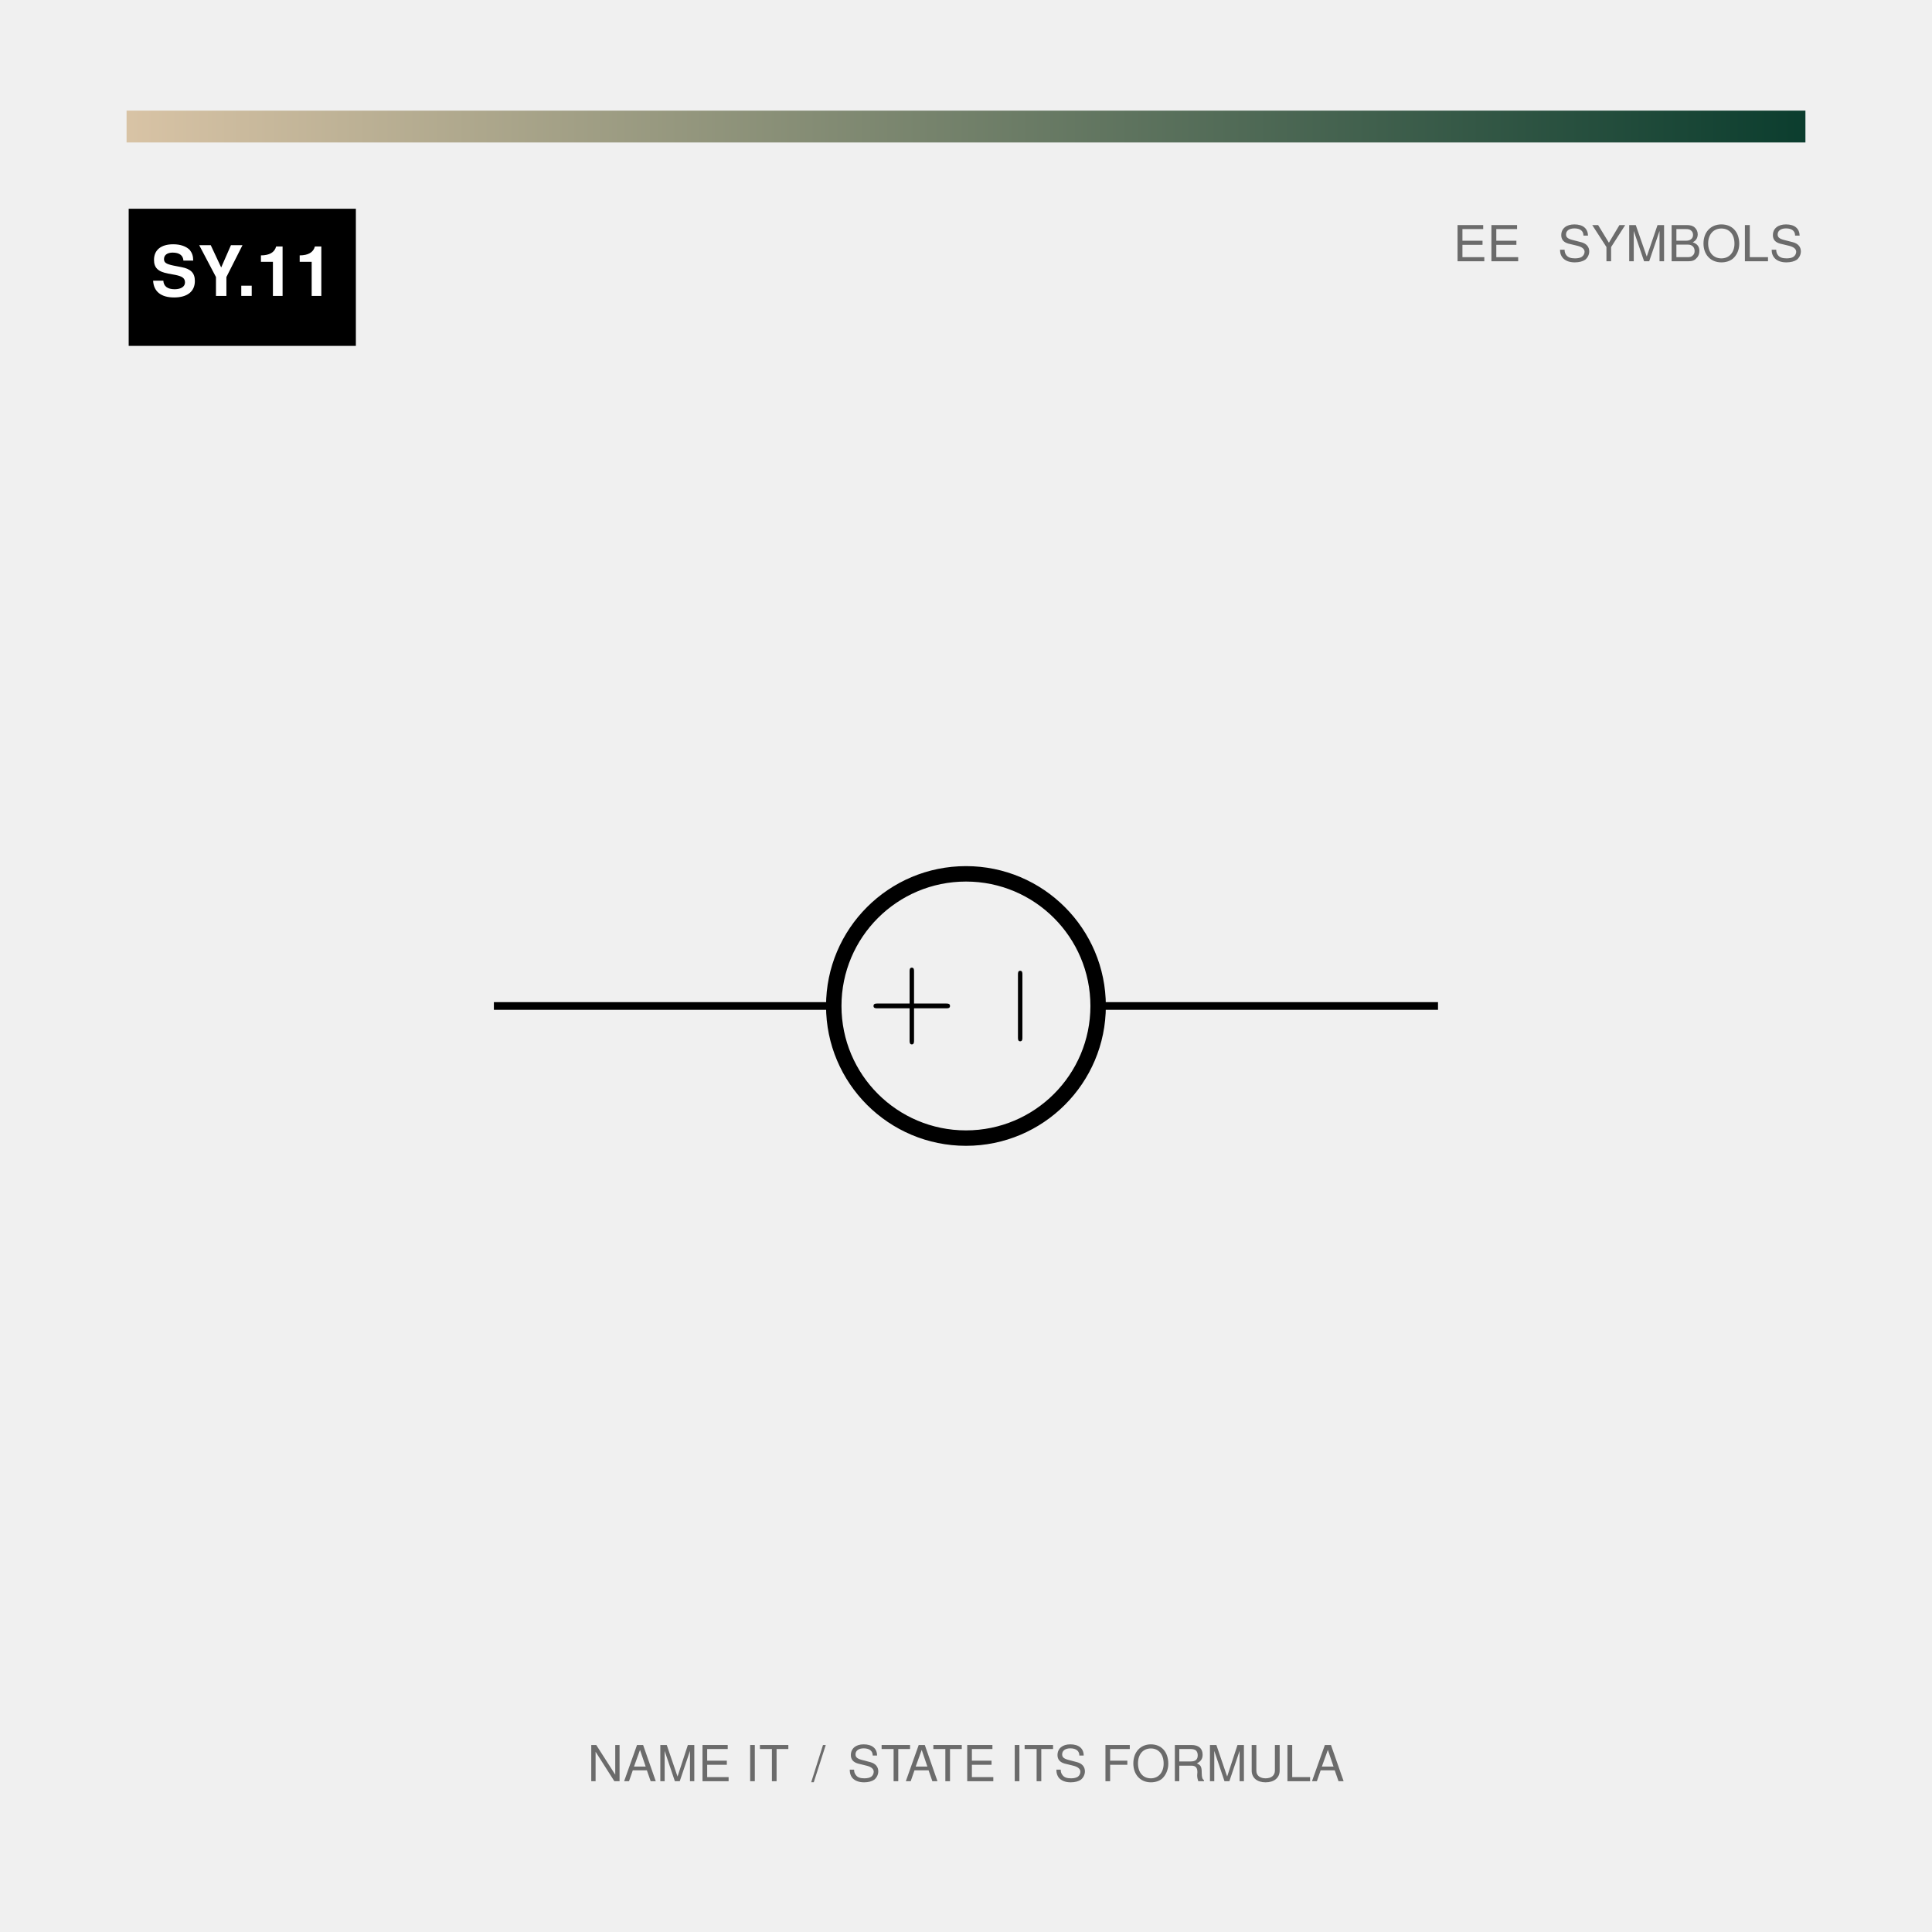
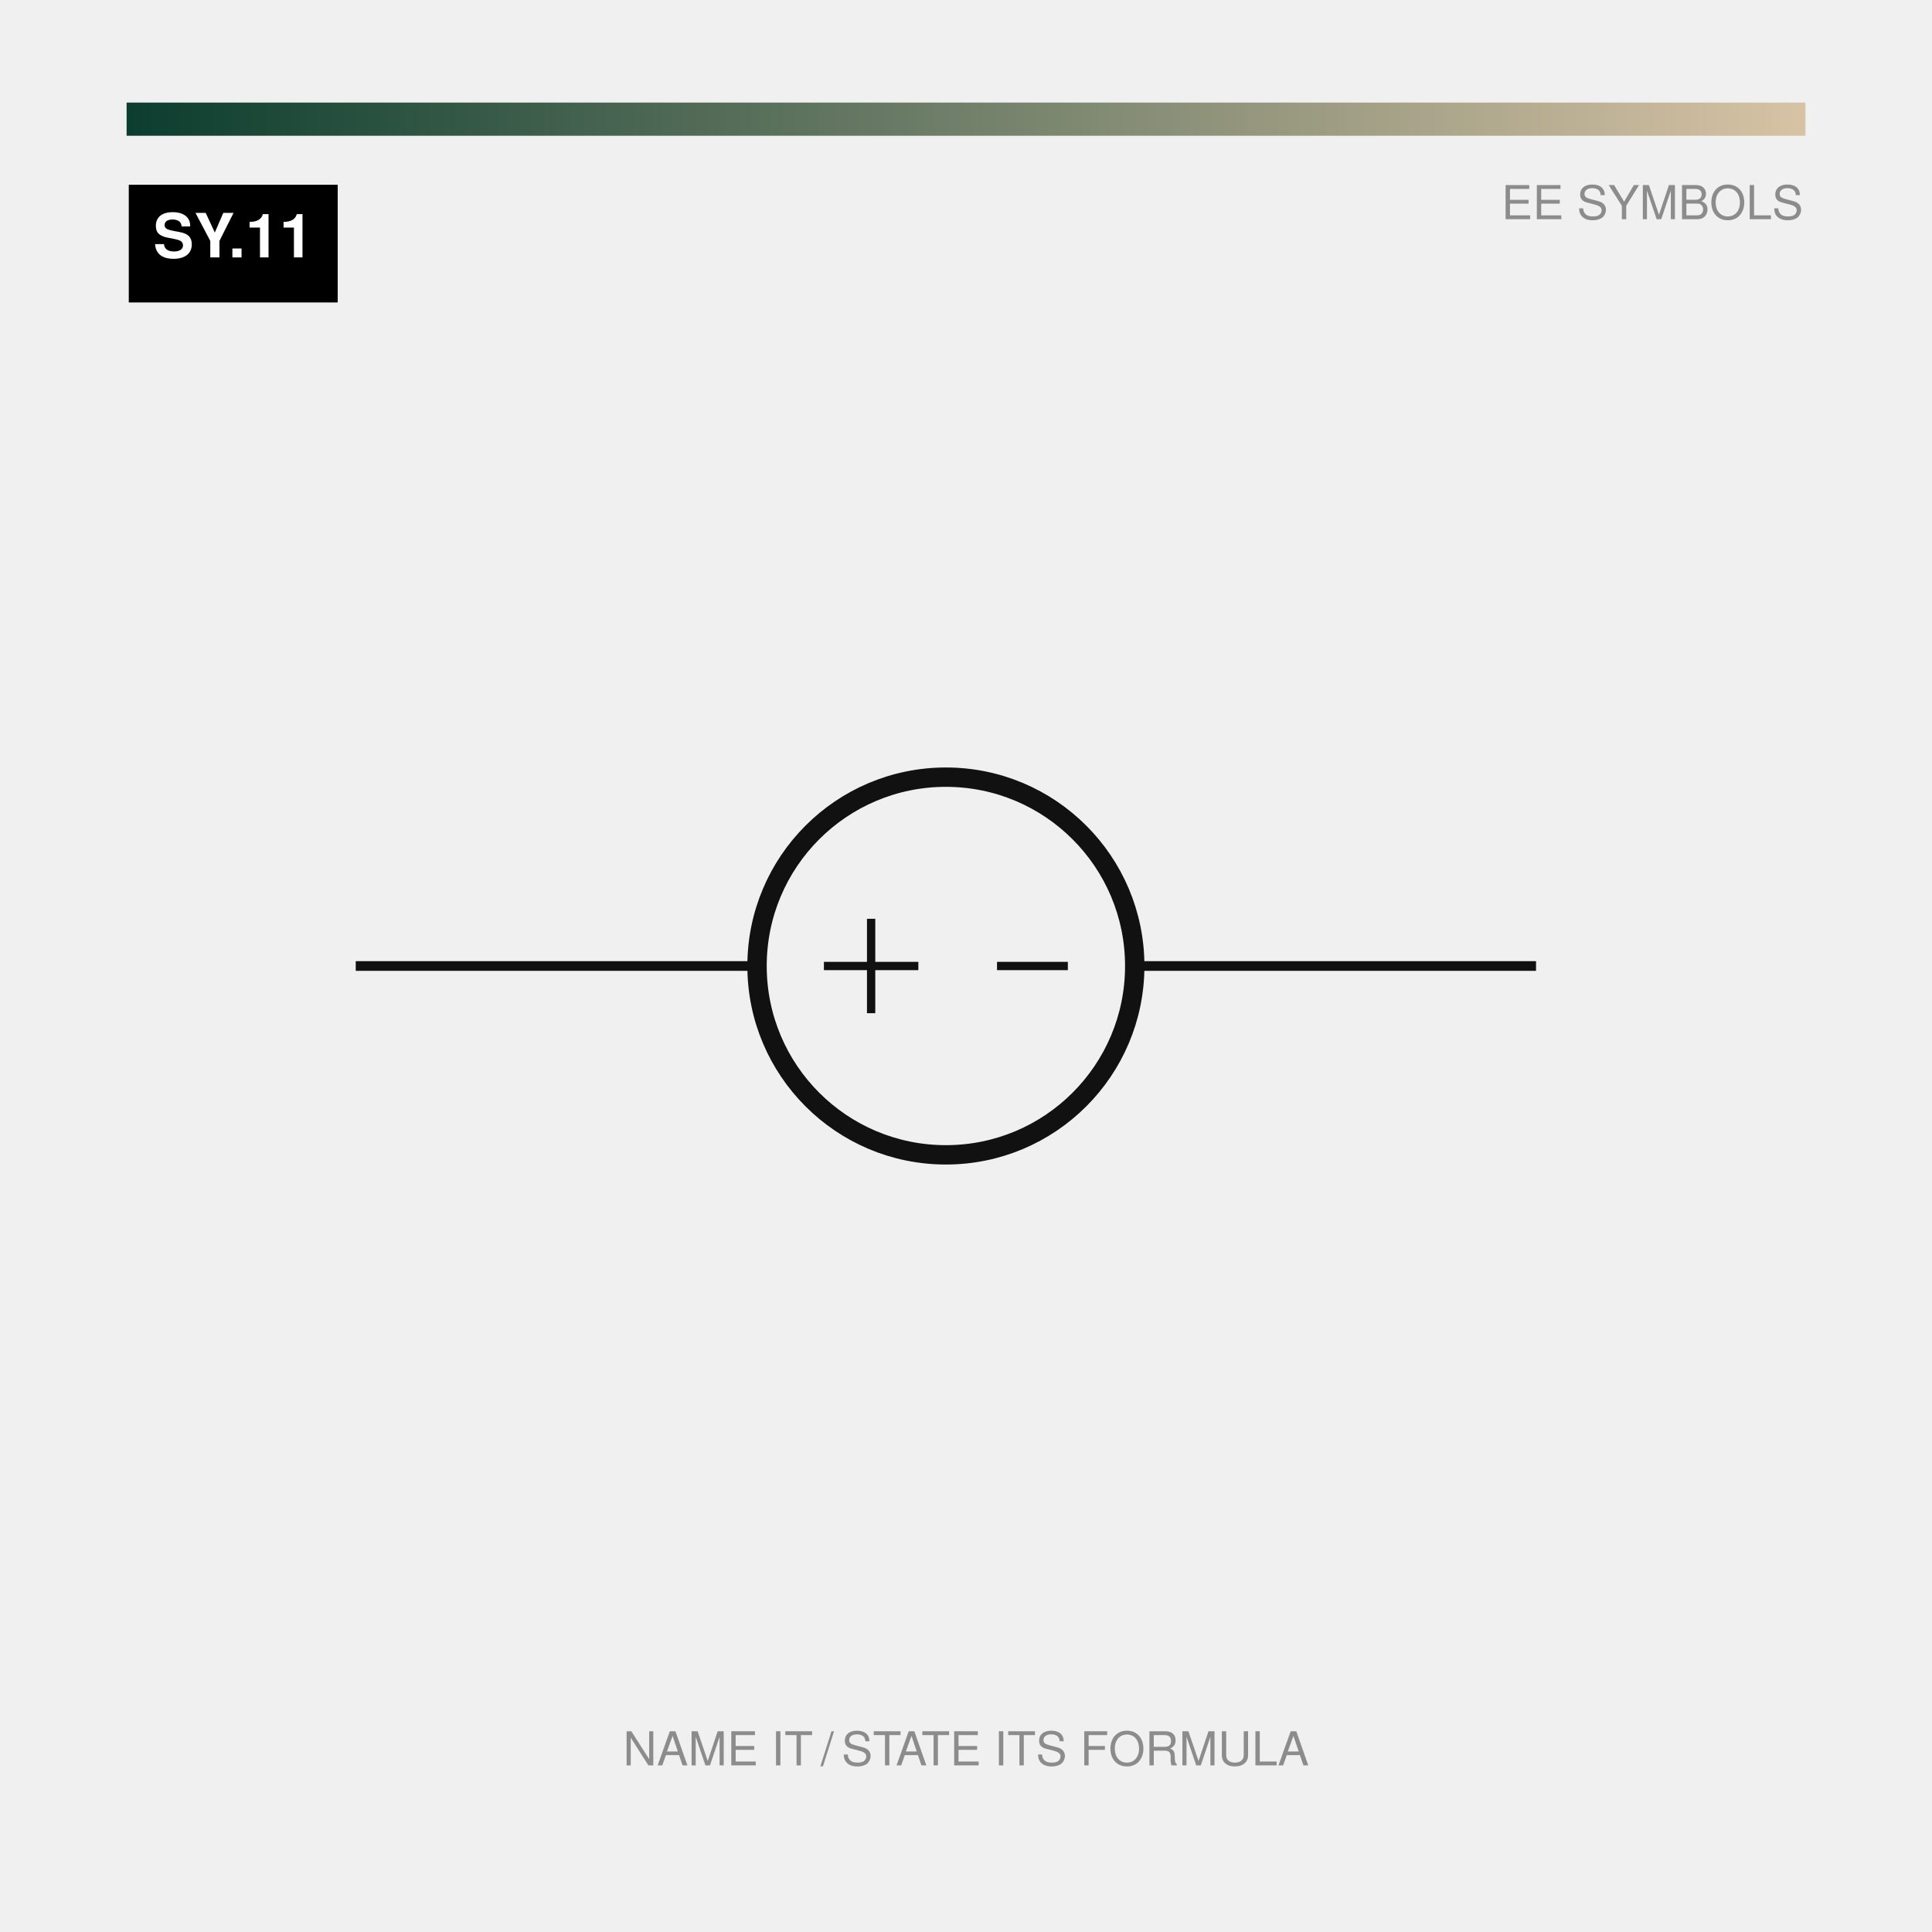
- <svg xmlns="http://www.w3.org/2000/svg" xmlns:xlink="http://www.w3.org/1999/xlink" width="174" height="174" viewBox="0 0 174 174">
+ <svg xmlns="http://www.w3.org/2000/svg" xmlns:xlink="http://www.w3.org/1999/xlink" version="1.1" width="174" height="174" viewBox="0 0 174 174">
  <defs>
-     <g>
-       <g id="glyph-0-0">
-         <path d="M 3.81 -3.18 C 3.81 -3.60 3.71 -3.87 3.5 -4.14 C 3.18 -4.46 2.67 -4.65 2.01 -4.65 C 0.92 -4.65 0.28 -4.14 0.28 -3.25 C 0.28 -2.53 0.64 -2.18 1.56 -2.01 L 2.21 -1.89 C 2.84 -1.76 3.07 -1.59 3.07 -1.21 C 3.07 -0.84 2.71 -0.60 2.14 -0.60 C 1.5 -0.60 1.15 -0.87 1.12 -1.37 L 0.20 -1.37 C 0.25 -0.39 0.92 0.14 2.09 0.14 C 3.28 0.14 3.96 -0.40 3.96 -1.34 C 3.96 -2.06 3.60 -2.43 2.76 -2.59 L 2.04 -2.73 C 1.37 -2.87 1.18 -3 1.18 -3.32 C 1.18 -3.68 1.48 -3.90 1.96 -3.90 C 2.56 -3.90 2.90 -3.65 2.93 -3.18 Z M 3.81 -3.18 " />
-       </g>
-       <g id="glyph-0-1">
-         <path d="M 2.62 -1.70 L 4.07 -4.57 L 3.03 -4.57 L 2.15 -2.56 L 1.21 -4.57 L 0.17 -4.57 L 1.68 -1.70 L 1.68 0 L 2.62 0 Z M 2.62 -1.70 " />
-       </g>
-       <g id="glyph-0-2">
-         <path d="M 1.34 -0.92 L 0.40 -0.92 L 0.40 0 L 1.34 0 Z M 1.34 -0.92 " />
-       </g>
-       <g id="glyph-0-3">
-         <path d="M 1.5 -3.07 L 1.5 0 L 2.37 0 L 2.37 -4.45 L 1.79 -4.45 C 1.65 -3.92 1.18 -3.65 0.42 -3.65 L 0.42 -3.07 Z M 1.5 -3.07 " />
-       </g>
-       <g id="glyph-1-0">
-         <path d="M 0.84 -1.48 L 2.65 -1.48 L 2.65 -1.85 L 0.84 -1.85 L 0.84 -2.90 L 2.71 -2.90 L 2.71 -3.26 L 0.40 -3.26 L 0.40 0 L 2.81 0 L 2.81 -0.37 L 0.84 -0.37 Z M 0.84 -1.48 " />
-       </g>
-       <g id="glyph-1-1">
-         <path d="M 2.73 -2.31 C 2.71 -2.95 2.28 -3.32 1.5 -3.32 C 0.78 -3.32 0.32 -2.95 0.32 -2.35 C 0.32 -1.96 0.53 -1.71 0.96 -1.59 L 1.79 -1.39 C 2.21 -1.28 2.42 -1.10 2.42 -0.85 C 2.42 -0.68 2.32 -0.5 2.17 -0.40 C 2.04 -0.31 1.82 -0.26 1.56 -0.26 C 1.20 -0.26 0.95 -0.34 0.79 -0.53 C 0.67 -0.68 0.62 -0.84 0.62 -1.04 L 0.21 -1.04 C 0.21 -0.73 0.28 -0.54 0.42 -0.35 C 0.64 -0.06 1.03 0.10 1.53 0.10 C 1.93 0.10 2.26 0.01 2.48 -0.14 C 2.70 -0.32 2.84 -0.60 2.84 -0.89 C 2.84 -1.29 2.59 -1.59 2.14 -1.71 L 1.29 -1.93 C 0.89 -2.04 0.75 -2.17 0.75 -2.42 C 0.75 -2.75 1.04 -2.96 1.5 -2.96 C 2.03 -2.96 2.32 -2.73 2.32 -2.31 Z M 2.73 -2.31 " />
-       </g>
-       <g id="glyph-1-2">
-         <path d="M 1.76 -1.28 L 3.03 -3.26 L 2.51 -3.26 L 1.56 -1.67 L 0.59 -3.26 L 0.06 -3.26 L 1.34 -1.28 L 1.34 0 L 1.76 0 Z M 1.76 -1.28 " />
-       </g>
-       <g id="glyph-1-3">
-         <path d="M 2.14 0 L 3.07 -2.73 L 3.07 0 L 3.48 0 L 3.48 -3.26 L 2.89 -3.26 L 1.92 -0.42 L 0.93 -3.26 L 0.34 -3.26 L 0.34 0 L 0.75 0 L 0.75 -2.73 L 1.68 0 Z M 2.14 0 " />
-       </g>
-       <g id="glyph-1-4">
-         <path d="M 0.35 0 L 1.87 0 C 2.18 0 2.42 -0.07 2.59 -0.28 C 2.76 -0.43 2.85 -0.67 2.85 -0.93 C 2.85 -1.32 2.67 -1.56 2.25 -1.71 C 2.54 -1.85 2.70 -2.10 2.70 -2.43 C 2.70 -2.67 2.60 -2.89 2.43 -3.04 C 2.26 -3.20 2.03 -3.26 1.71 -3.26 L 0.35 -3.26 Z M 0.78 -1.85 L 0.78 -2.90 L 1.60 -2.90 C 1.84 -2.90 1.98 -2.87 2.09 -2.78 C 2.21 -2.68 2.28 -2.56 2.28 -2.37 C 2.28 -2.20 2.21 -2.06 2.09 -1.98 C 1.98 -1.89 1.84 -1.85 1.60 -1.85 Z M 0.78 -0.37 L 0.78 -1.5 L 1.82 -1.5 C 2.03 -1.5 2.17 -1.43 2.26 -1.34 C 2.37 -1.23 2.42 -1.09 2.42 -0.92 C 2.42 -0.76 2.37 -0.62 2.26 -0.53 C 2.17 -0.42 2.03 -0.37 1.82 -0.37 Z M 0.78 -0.37 " />
-       </g>
-       <g id="glyph-1-5">
-         <path d="M 1.78 -3.32 C 0.82 -3.32 0.17 -2.62 0.17 -1.60 C 0.17 -0.59 0.82 0.10 1.78 0.10 C 2.18 0.10 2.54 -0.01 2.81 -0.23 C 3.18 -0.54 3.39 -1.04 3.39 -1.57 C 3.39 -2.64 2.76 -3.32 1.78 -3.32 Z M 1.78 -2.95 C 2.5 -2.95 2.96 -2.42 2.96 -1.59 C 2.96 -0.79 2.48 -0.26 1.78 -0.26 C 1.07 -0.26 0.59 -0.79 0.59 -1.60 C 0.59 -2.42 1.07 -2.95 1.78 -2.95 Z M 1.78 -2.95 " />
-       </g>
-       <g id="glyph-1-6">
-         <path d="M 0.79 -3.26 L 0.35 -3.26 L 0.35 0 L 2.43 0 L 2.43 -0.37 L 0.79 -0.37 Z M 0.79 -3.26 " />
-       </g>
-       <g id="glyph-2-0">
-         <path d="M -2.39 -6.84 C -2.39 -7.01 -2.39 -7.20 -2.59 -7.20 C -2.79 -7.20 -2.79 -7.01 -2.79 -6.84 L -2.79 -1.21 C -2.79 -1.04 -2.79 -0.85 -2.59 -0.85 C -2.39 -0.85 -2.39 -1.04 -2.39 -1.21 Z M -2.39 -6.84 " />
-       </g>
-       <g id="glyph-3-0">
-         <path d="M -2.39 -4.25 L -2.39 -7.14 C -2.39 -7.28 -2.39 -7.48 -2.59 -7.48 C -2.79 -7.48 -2.79 -7.28 -2.79 -7.14 L -2.79 -4.25 L -5.70 -4.25 C -5.84 -4.25 -6.04 -4.25 -6.04 -4.03 C -6.04 -3.82 -5.84 -3.82 -5.70 -3.82 L -2.79 -3.82 L -2.79 -0.92 C -2.79 -0.78 -2.79 -0.57 -2.59 -0.57 C -2.39 -0.57 -2.39 -0.78 -2.39 -0.92 L -2.39 -3.82 L 0.51 -3.82 C 0.65 -3.82 0.85 -3.82 0.85 -4.03 C 0.85 -4.25 0.65 -4.25 0.51 -4.25 Z M -2.39 -4.25 " />
-       </g>
-       <g id="glyph-4-0">
-         <path d="M 2.89 -3.26 L 2.5 -3.26 L 2.5 -0.59 L 0.79 -3.26 L 0.34 -3.26 L 0.34 0 L 0.73 0 L 0.73 -2.65 L 2.42 0 L 2.89 0 Z M 2.89 -3.26 " />
-       </g>
-       <g id="glyph-4-1">
-         <path d="M 2.12 -0.98 L 2.46 0 L 2.92 0 L 1.78 -3.26 L 1.23 -3.26 L 0.07 0 L 0.51 0 L 0.85 -0.98 Z M 2.01 -1.32 L 0.96 -1.32 L 1.5 -2.82 Z M 2.01 -1.32 " />
-       </g>
-       <g id="glyph-4-2">
-         <path d="M 2.09 0 L 3.01 -2.73 L 3.01 0 L 3.40 0 L 3.40 -3.26 L 2.82 -3.26 L 1.89 -0.42 L 0.92 -3.26 L 0.34 -3.26 L 0.34 0 L 0.73 0 L 0.73 -2.73 L 1.65 0 Z M 2.09 0 " />
-       </g>
-       <g id="glyph-4-3">
-         <path d="M 0.82 -1.48 L 2.59 -1.48 L 2.59 -1.85 L 0.82 -1.85 L 0.82 -2.90 L 2.67 -2.90 L 2.67 -3.26 L 0.40 -3.26 L 0.40 0 L 2.75 0 L 2.75 -0.37 L 0.82 -0.37 Z M 0.82 -1.48 " />
-       </g>
-       <g id="glyph-4-4">
-         <path d="M 0.87 -3.26 L 0.45 -3.26 L 0.45 0 L 0.87 0 Z M 0.87 -3.26 " />
-       </g>
-       <g id="glyph-4-5">
-         <path d="M 1.59 -2.90 L 2.65 -2.90 L 2.65 -3.26 L 0.09 -3.26 L 0.09 -2.90 L 1.17 -2.90 L 1.17 0 L 1.59 0 Z M 1.59 -2.90 " />
-       </g>
-       <g id="glyph-4-6">
-         <path d="M 1.03 -3.26 L -0.03 0.09 L 0.20 0.09 L 1.28 -3.26 Z M 1.03 -3.26 " />
-       </g>
-       <g id="glyph-4-7">
-         <path d="M 2.67 -2.31 C 2.67 -2.95 2.23 -3.32 1.46 -3.32 C 0.76 -3.32 0.31 -2.95 0.31 -2.35 C 0.31 -1.96 0.53 -1.71 0.95 -1.59 L 1.76 -1.39 C 2.17 -1.28 2.37 -1.10 2.37 -0.85 C 2.37 -0.68 2.28 -0.5 2.14 -0.40 C 2 -0.31 1.79 -0.26 1.53 -0.26 C 1.17 -0.26 0.93 -0.34 0.78 -0.53 C 0.65 -0.68 0.60 -0.84 0.60 -1.04 L 0.21 -1.04 C 0.21 -0.73 0.28 -0.54 0.40 -0.35 C 0.62 -0.06 1.01 0.10 1.5 0.10 C 1.89 0.10 2.21 0.01 2.42 -0.14 C 2.64 -0.32 2.78 -0.60 2.78 -0.89 C 2.78 -1.29 2.53 -1.59 2.09 -1.71 L 1.26 -1.93 C 0.87 -2.04 0.73 -2.17 0.73 -2.42 C 0.73 -2.75 1.01 -2.96 1.46 -2.96 C 1.98 -2.96 2.28 -2.73 2.28 -2.31 Z M 2.67 -2.31 " />
-       </g>
-       <g id="glyph-4-8">
-         <path d="M 0.82 -1.48 L 2.37 -1.48 L 2.37 -1.85 L 0.82 -1.85 L 0.82 -2.90 L 2.59 -2.90 L 2.59 -3.26 L 0.40 -3.26 L 0.40 0 L 0.82 0 Z M 0.82 -1.48 " />
-       </g>
-       <g id="glyph-4-9">
-         <path d="M 1.75 -3.32 C 0.81 -3.32 0.17 -2.62 0.17 -1.60 C 0.17 -0.59 0.81 0.10 1.75 0.10 C 2.14 0.10 2.5 -0.01 2.76 -0.23 C 3.10 -0.54 3.32 -1.04 3.32 -1.57 C 3.32 -2.64 2.70 -3.32 1.75 -3.32 Z M 1.75 -2.95 C 2.45 -2.95 2.90 -2.42 2.90 -1.59 C 2.90 -0.79 2.43 -0.26 1.75 -0.26 C 1.04 -0.26 0.59 -0.79 0.59 -1.60 C 0.59 -2.42 1.04 -2.95 1.75 -2.95 Z M 1.75 -2.95 " />
-       </g>
-       <g id="glyph-4-10">
-         <path d="M 0.82 -1.40 L 1.90 -1.40 C 2.28 -1.40 2.45 -1.23 2.45 -0.82 L 2.43 -0.53 C 2.43 -0.32 2.48 -0.14 2.53 0 L 3.04 0 L 3.04 -0.10 C 2.89 -0.20 2.85 -0.32 2.84 -0.76 C 2.84 -1.29 2.76 -1.46 2.40 -1.60 C 2.76 -1.79 2.92 -2.01 2.92 -2.39 C 2.92 -2.95 2.56 -3.26 1.92 -3.26 L 0.42 -3.26 L 0.42 0 L 0.82 0 Z M 0.82 -1.78 L 0.82 -2.90 L 1.84 -2.90 C 2.07 -2.90 2.20 -2.85 2.31 -2.78 C 2.42 -2.68 2.48 -2.53 2.48 -2.34 C 2.48 -1.95 2.28 -1.78 1.84 -1.78 Z M 0.82 -1.78 " />
-       </g>
-       <g id="glyph-4-11">
-         <path d="M 2.46 -3.26 L 2.46 -0.96 C 2.46 -0.53 2.15 -0.26 1.62 -0.26 C 1.39 -0.26 1.18 -0.32 1.03 -0.43 C 0.87 -0.56 0.79 -0.71 0.79 -0.96 L 0.79 -3.26 L 0.37 -3.26 L 0.37 -0.96 C 0.37 -0.31 0.85 0.10 1.62 0.10 C 2.40 0.10 2.89 -0.31 2.89 -0.96 L 2.89 -3.26 Z M 2.46 -3.26 " />
-       </g>
-       <g id="glyph-4-12">
-         <path d="M 0.78 -3.26 L 0.35 -3.26 L 0.35 0 L 2.39 0 L 2.39 -0.37 L 0.78 -0.37 Z M 0.78 -3.26 " />
+     <clipPath id="clip_1">
+       <path transform="matrix(1,0,0,-1,-219,753)" d="M219 579H393V753H219Z" clip-rule="evenodd" />
+     </clipPath>
+     <clipPath id="clip_2">
+       <path transform="matrix(1,0,0,-1,-165,44.59601)" d="M-3.6 35.357V32.368H147.602V35.357Z" />
+     </clipPath>
+     <clipPath id="clip_3">
+       <path transform="matrix(0,-.05978,-3.02441,-0,58.22141,13.72249)" d="M0 0H100V100H0Z" />
+     </clipPath>
+     <clipPath id="clip_4">
+       <path transform="matrix(1,0,0,-1,-165,44.59601)" d="M176.402 35.357V32.368H327.604V35.357Z" />
+     </clipPath>
+     <clipPath id="clip_5">
+       <path transform="matrix(0,-.05978,-3.02441,-0,238.2237,13.72249)" d="M0 0H100V100H0Z" />
+     </clipPath>
+     <path id="font_6_21" d="M.607 .507C.607 .574 .592 .618 .556 .658 .507 .712 .426 .741 .321 .741 .146 .741 .045 .659 .045 .517 .045 .404 .102 .349 .25 .321L.352 .301C.452 .282 .489 .254 .489 .195 .489 .134 .433 .097 .342 .097 .24 .097 .183 .14 .178 .218H.032C.041 .062 .148-.023 .334-.023 .522-.023 .633 .065 .633 .213 .633 .328 .575 .388 .44 .414L.326 .436C.219 .457 .188 .478 .188 .531 .188 .586 .237 .621 .314 .621 .409 .621 .462 .581 .467 .507H.607Z" />
+     <path id="font_6_27" d="M.419 .27 .65 .729H.482L.343 .407 .194 .729H.027L.269 .27V0H.419V.27Z" />
+     <path id="font_6_67" d="M.214 .146H.064V0H.214V.146Z" />
+     <path id="font_6_57" d="M.238 .489V0H.378V.709H.285C.263 .625 .19 .582 .068 .582V.489H.238Z" />
+     <path id="font_7_24" d="M.183 .332H.58V.414H.183V.647H.595V.729H.09V0H.613V.082H.183V.332Z" />
+     <path id="font_7_36" d="M.596 .515C.595 .658 .497 .741 .329 .741 .169 .741 .07 .659 .07 .527 .07 .438 .117 .382 .213 .357L.394 .309C.486 .285 .528 .248 .528 .191 .528 .152 .507 .112 .476 .09 .447 .07 .401 .059 .342 .059 .263 .059 .209 .078 .174 .12 .147 .152 .135 .187 .136 .232H.048C.049 .165 .062 .121 .091 .081 .141 .013 .225-.023 .336-.023 .423-.023 .494-.003 .541 .033 .59 .072 .621 .137 .621 .2 .621 .29 .565 .356 .466 .383L.283 .432C.195 .456 .163 .484 .163 .54 .163 .614 .228 .663 .326 .663 .442 .663 .507 .61 .508 .515H.596Z" />
+     <path id="font_7_42" d="M.387 .286 .661 .729H.55L.342 .374 .128 .729H.013L.294 .286V0H.387V.286Z" />
+     <path id="font_7_31" d="M.468 0 .673 .611V0H.761V.729H.632L.42 .094 .204 .729H.075V0H.163V.611L.37 0H.468Z" />
+     <path id="font_7_21" d="M.079 0H.408C.477 0 .528 .019 .567 .061 .603 .099 .623 .151 .623 .208 .623 .296 .583 .349 .49 .385 .556 .416 .591 .47 .591 .544 .591 .597 .571 .644 .533 .678 .495 .713 .445 .729 .375 .729H.079V0M.172 .415V.647H.352C.404 .647 .433 .64 .458 .621 .484 .601 .498 .571 .498 .531 .498 .492 .484 .461 .458 .441 .433 .422 .404 .415 .352 .415H.172M.172 .082V.333H.399C.444 .333 .474 .322 .496 .298 .518 .275 .53 .243 .53 .207 .53 .172 .518 .14 .496 .117 .474 .093 .444 .082 .399 .082H.172Z" />
+     <path id="font_7_33" d="M.389 .741C.18 .741 .038 .587 .038 .359 .038 .131 .18-.023 .39-.023 .478-.023 .557 .004 .616 .054 .695 .121 .742 .234 .742 .353 .742 .588 .603 .741 .389 .741M.389 .659C.547 .659 .649 .539 .649 .355 .649 .179 .544 .059 .39 .059 .235 .059 .131 .179 .131 .359 .131 .539 .235 .659 .389 .659Z" />
+     <path id="font_7_30" d="M.173 .729H.08V0H.533V.082H.173V.729Z" />
+     <path id="font_7_32" d="M.646 .729H.558V.133L.177 .729H.076V0H.164V.591L.541 0H.646V.729Z" />
+     <path id="font_7_20" d="M.474 .219 .549 0H.653L.397 .729H.277L.017 0H.116L.193 .219H.474M.448 .297H.216L.336 .629 .448 .297Z" />
+     <path id="font_7_28" d="M.194 .729H.1V0H.194V.729Z" />
+     <path id="font_7_37" d="M.354 .647H.593V.729H.021V.647H.261V0H.354V.647Z" />
+     <path id="font_7_8" d="M.229 .729-.008-.02H.047L.284 .729H.229Z" />
+     <path id="font_7_25" d="M.183 .332H.531V.414H.183V.647H.579V.729H.09V0H.183V.332Z" />
+     <path id="font_7_35" d="M.186 .314H.426C.509 .314 .546 .274 .546 .184L.545 .119C.545 .074 .553 .03 .566 0H.679V.023C.644 .047 .637 .073 .635 .17 .634 .29 .615 .326 .536 .359 .618 .4 .651 .451 .651 .534 .651 .66 .572 .729 .429 .729H.093V0H.186V.314M.186 .396V.647H.411C.463 .647 .493 .639 .516 .618 .541 .598 .554 .564 .554 .521 .554 .434 .51 .396 .411 .396H.186Z" />
+     <path id="font_7_38" d="M.552 .729V.217C.552 .119 .481 .059 .364 .059 .31 .059 .266 .072 .231 .097 .195 .125 .178 .162 .178 .217V.729H.085V.217C.085 .069 .191-.023 .364-.023 .535-.023 .645 .071 .645 .217V.729H.552Z" />
+     <clipPath id="clip_8">
+       <path transform="matrix(1,0,0,-1,-165,44.59601)" d="M356.404 35.357V32.368H507.607V35.357Z" />
+     </clipPath>
+     <clipPath id="clip_9">
+       <path transform="matrix(0,-.05978,-3.02441,-0,418.226,13.72249)" d="M0 0H100V100H0Z" />
+     </clipPath>
+     <clipPath id="clip_10">
+       <path transform="matrix(1,0,0,-1,-165,44.59601)" d="M-3.6-144.645V-147.634H147.602V-144.645Z" />
+     </clipPath>
+     <clipPath id="clip_11">
+       <path transform="matrix(0,-.05978,-3.02441,-0,58.22141,193.7248)" d="M0 0H100V100H0Z" />
+     </clipPath>
+     <clipPath id="clip_12">
+       <path transform="matrix(1,0,0,-1,-165,44.59601)" d="M176.402-144.645V-147.634H327.604V-144.645Z" />
+     </clipPath>
+     <clipPath id="clip_13">
+       <path transform="matrix(0,-.05978,-3.02441,-0,238.2237,193.7248)" d="M0 0H100V100H0Z" />
+     </clipPath>
+     <clipPath id="clip_14">
+       <path transform="matrix(1,0,0,-1,-165,44.59601)" d="M356.404-144.645V-147.634H507.607V-144.645Z" />
+     </clipPath>
+     <clipPath id="clip_15">
+       <path transform="matrix(0,-.05978,-3.02441,-0,418.226,193.7248)" d="M0 0H100V100H0Z" />
+     </clipPath>
+     <clipPath id="clip_16">
+       <path transform="matrix(1,0,0,-1,-165,44.59601)" d="M-3.6-324.648V-327.636H147.602V-324.648Z" />
+     </clipPath>
+     <clipPath id="clip_17">
+       <path transform="matrix(0,-.05978,-3.02441,-0,58.22141,373.7271)" d="M0 0H100V100H0Z" />
+     </clipPath>
+     <clipPath id="clip_18">
+       <path transform="matrix(1,0,0,-1,-165,44.59601)" d="M176.402-324.648V-327.636H327.604V-324.648Z" />
+     </clipPath>
+     <clipPath id="clip_19">
+       <path transform="matrix(0,-.05978,-3.02441,-0,238.2237,373.7271)" d="M0 0H100V100H0Z" />
+     </clipPath>
+     <clipPath id="clip_20">
+       <path transform="matrix(1,0,0,-1,-165,44.59601)" d="M356.404-324.648V-327.636H507.607V-324.648Z" />
+     </clipPath>
+     <clipPath id="clip_21">
+       <path transform="matrix(0,-.05978,-3.02441,-0,418.226,373.7271)" d="M0 0H100V100H0Z" />
+     </clipPath>
+     <clipPath id="clip_22">
+       <path transform="matrix(1,0,0,-1,-165,44.59601)" d="M-3.6-504.65V-507.639H147.602V-504.65Z" />
+     </clipPath>
+     <clipPath id="clip_23">
+       <path transform="matrix(0,-.05978,-3.02441,-0,58.22141,553.7294)" d="M0 0H100V100H0Z" />
+     </clipPath>
+     <clipPath id="clip_24">
+       <path transform="matrix(1,0,0,-1,-165,44.59601)" d="M176.402-504.65V-507.639H327.604V-504.65Z" />
+     </clipPath>
+     <clipPath id="clip_25">
+       <path transform="matrix(0,-.05978,-3.02441,-0,238.2237,553.7294)" d="M0 0H100V100H0Z" />
+     </clipPath>
+     <clipPath id="clip_26">
+       <path transform="matrix(1,0,0,-1,-165,44.59601)" d="M356.404-504.65V-507.639H507.607V-504.65Z" />
+     </clipPath>
+     <clipPath id="clip_27">
+       <path transform="matrix(0,-.05978,-3.02441,-0,418.226,553.7294)" d="M0 0H100V100H0Z" />
+     </clipPath>
+   </defs>
+   <g clip-path="url(#clip_1)">
+     <g clip-path="url(#clip_2)">
+       <g clip-path="url(#clip_3)">
+ </g>
+     </g>
+     <g clip-path="url(#clip_4)">
+       <g clip-path="url(#clip_5)">
+         <linearGradient id="card-bar">
+           <stop offset="0" stop-color="#0B3D2E" />
+           <stop offset="1" stop-color="#D8C3A5" />
+         </linearGradient>
+         <rect x="11" y="9" width="152" height="4" fill="url(#card-bar)" />
      </g>
    </g>
-     <clipPath id="clip-0">
-       <path clip-rule="nonzero" d="M 11.40 9.96 L 162.60 9.96 L 162.60 12.83 L 11.40 12.83 Z M 11.40 9.96 " />
-     </clipPath>
-     <linearGradient id="linear-pattern-0" gradientUnits="userSpaceOnUse" x1="0" y1="25.00" x2="0" y2="74.99" gradientTransform="matrix(0, -0.05, -3.02, 0, 238.22, 14.28)">
-       <stop offset="0" stop-color="#0B3D2E" />
-       <stop offset="1" stop-color="#D8C3A5" />
-     </linearGradient>
-   </defs>
-   <g clip-path="url(#clip-0)">
-     <path fill-rule="nonzero" fill="url(#linear-pattern-0)" d="M 162.60 12.83 L 11.40 12.83 L 11.40 9.96 L 162.60 9.96 Z M 162.60 12.83 " />
-   </g>
-   <path fill-rule="nonzero" fill="rgb(0%, 0%, 0%)" fill-opacity="1" d="M 11.59 31.15 L 32.05 31.15 L 32.05 18.80 L 11.59 18.80 Z M 11.59 31.15 " />
-   <g fill="rgb(100%, 100%, 100%)" fill-opacity="1">
-     <use xlink:href="#glyph-0-0" x="13.59" y="26.65" />
-     <use xlink:href="#glyph-0-1" x="17.77" y="26.65" />
-   </g>
-   <g fill="rgb(100%, 100%, 100%)" fill-opacity="1">
-     <use xlink:href="#glyph-0-2" x="21.33" y="26.65" />
-     <use xlink:href="#glyph-0-3" x="23.08" y="26.65" />
-     <use xlink:href="#glyph-0-3" x="26.57" y="26.65" />
-   </g>
-   <g fill="rgb(41.96%, 41.96%, 41.96%)" fill-opacity="1">
-     <use xlink:href="#glyph-1-0" x="130.87" y="23.53" />
-     <use xlink:href="#glyph-1-0" x="133.92" y="23.53" />
-   </g>
-   <g fill="rgb(41.96%, 41.96%, 41.96%)" fill-opacity="1">
-     <use xlink:href="#glyph-1-1" x="140.29" y="23.53" />
-     <use xlink:href="#glyph-1-2" x="143.34" y="23.53" />
-     <use xlink:href="#glyph-1-3" x="146.39" y="23.53" />
-     <use xlink:href="#glyph-1-4" x="150.20" y="23.53" />
-     <use xlink:href="#glyph-1-5" x="153.25" y="23.53" />
-     <use xlink:href="#glyph-1-6" x="156.80" y="23.53" />
-     <use xlink:href="#glyph-1-1" x="159.35" y="23.53" />
-   </g>
-   <path fill="none" stroke-width="0.69" stroke-linecap="butt" stroke-linejoin="miter" stroke="rgb(0%, 0%, 0%)" stroke-opacity="1" stroke-miterlimit="10" d="M 0.00 -0.00 L 30.61 -0.00 M 54.42 -0.00 L 85.03 -0.00 " transform="matrix(1, 0, 0, -1, 44.48, 90.6)" />
-   <path fill="none" stroke-width="1.39" stroke-linecap="butt" stroke-linejoin="miter" stroke="rgb(0%, 0%, 0%)" stroke-opacity="1" stroke-miterlimit="10" d="M 42.52 11.90 C 35.94 11.90 30.61 6.57 30.61 -0.00 C 30.61 -6.57 35.94 -11.90 42.52 -11.90 C 49.09 -11.90 54.42 -6.57 54.42 -0.00 C 54.42 6.57 49.09 11.90 42.52 11.90 Z M 42.52 11.90 " transform="matrix(1, 0, 0, -1, 44.48, 90.6)" />
-   <g fill="rgb(0%, 0%, 0%)" fill-opacity="1">
-     <use xlink:href="#glyph-2-0" x="94.47" y="94.63" />
-   </g>
-   <g fill="rgb(0%, 0%, 0%)" fill-opacity="1">
-     <use xlink:href="#glyph-3-0" x="84.71" y="94.63" />
-   </g>
-   <g fill="rgb(41.96%, 41.96%, 41.96%)" fill-opacity="1">
-     <use xlink:href="#glyph-4-0" x="52.91" y="160.42" />
-     <use xlink:href="#glyph-4-1" x="56.14" y="160.42" />
-     <use xlink:href="#glyph-4-2" x="59.13" y="160.42" />
-     <use xlink:href="#glyph-4-3" x="62.87" y="160.42" />
-   </g>
-   <g fill="rgb(41.96%, 41.96%, 41.96%)" fill-opacity="1">
-     <use xlink:href="#glyph-4-4" x="67.11" y="160.42" />
-     <use xlink:href="#glyph-4-5" x="68.35" y="160.42" />
-   </g>
-   <g fill="rgb(41.96%, 41.96%, 41.96%)" fill-opacity="1">
-     <use xlink:href="#glyph-4-6" x="73.09" y="160.42" />
-   </g>
-   <g fill="rgb(41.96%, 41.96%, 41.96%)" fill-opacity="1">
-     <use xlink:href="#glyph-4-7" x="76.32" y="160.42" />
-     <use xlink:href="#glyph-4-5" x="79.31" y="160.42" />
-   </g>
-   <g fill="rgb(41.96%, 41.96%, 41.96%)" fill-opacity="1">
-     <use xlink:href="#glyph-4-1" x="81.51" y="160.42" />
-   </g>
-   <g fill="rgb(41.96%, 41.96%, 41.96%)" fill-opacity="1">
-     <use xlink:href="#glyph-4-5" x="83.97" y="160.42" />
-     <use xlink:href="#glyph-4-3" x="86.71" y="160.42" />
-   </g>
-   <g fill="rgb(41.96%, 41.96%, 41.96%)" fill-opacity="1">
-     <use xlink:href="#glyph-4-4" x="90.94" y="160.42" />
-     <use xlink:href="#glyph-4-5" x="92.19" y="160.42" />
-     <use xlink:href="#glyph-4-7" x="94.93" y="160.42" />
-   </g>
-   <g fill="rgb(41.96%, 41.96%, 41.96%)" fill-opacity="1">
-     <use xlink:href="#glyph-4-8" x="99.16" y="160.42" />
-     <use xlink:href="#glyph-4-9" x="101.90" y="160.42" />
-     <use xlink:href="#glyph-4-10" x="105.39" y="160.42" />
-     <use xlink:href="#glyph-4-2" x="108.63" y="160.42" />
-     <use xlink:href="#glyph-4-11" x="112.36" y="160.42" />
-     <use xlink:href="#glyph-4-12" x="115.60" y="160.42" />
-     <use xlink:href="#glyph-4-1" x="118.09" y="160.42" />
+     <path transform="matrix(1,0,0,-1,11.599,27.23999)" d="M0 0H18.814V10.6H0Z" />
+     <use data-text="S" xlink:href="#font_6_21" transform="matrix(5.4994,0,0,-5.4994,13.791,23.18298)" fill="#ffffff" />
+     <use data-text="Y" xlink:href="#font_6_27" transform="matrix(5.4994,0,0,-5.4994,17.45911,23.18298)" fill="#ffffff" />
+     <use data-text="." xlink:href="#font_6_67" transform="matrix(5.4994,0,0,-5.4994,20.57727,23.18298)" fill="#ffffff" />
+     <use data-text="1" xlink:href="#font_6_57" transform="matrix(5.4994,0,0,-5.4994,22.10611,23.18298)" fill="#ffffff" />
+     <use data-text="1" xlink:href="#font_6_57" transform="matrix(5.4994,0,0,-5.4994,25.16377,23.18298)" fill="#ffffff" />
+     <use data-text="E" xlink:href="#font_7_24" transform="matrix(4.2162,0,0,-4.2162,135.22,19.74103)" fill="#8c8c8c" />
+     <use data-text="E" xlink:href="#font_7_24" transform="matrix(4.2162,0,0,-4.2162,138.0322,19.74103)" fill="#8c8c8c" />
+     <use data-text="S" xlink:href="#font_7_36" transform="matrix(4.2162,0,0,-4.2162,142.0165,19.74103)" fill="#8c8c8c" />
+     <use data-text="Y" xlink:href="#font_7_42" transform="matrix(4.2162,0,0,-4.2162,144.8287,19.74103)" fill="#8c8c8c" />
+     <use data-text="M" xlink:href="#font_7_31" transform="matrix(4.2162,0,0,-4.2162,147.6409,19.74103)" fill="#8c8c8c" />
+     <use data-text="B" xlink:href="#font_7_21" transform="matrix(4.2162,0,0,-4.2162,151.153,19.74103)" fill="#8c8c8c" />
+     <use data-text="O" xlink:href="#font_7_33" transform="matrix(4.2162,0,0,-4.2162,153.9651,19.74103)" fill="#8c8c8c" />
+     <use data-text="L" xlink:href="#font_7_30" transform="matrix(4.2162,0,0,-4.2162,157.2454,19.74103)" fill="#8c8c8c" />
+     <use data-text="S" xlink:href="#font_7_36" transform="matrix(4.2162,0,0,-4.2162,159.5896,19.74103)" fill="#8c8c8c" />
+     <path transform="matrix(1.25,0,0,-1.25,32.038,87.00031)" stroke-width=".697" stroke-linecap="butt" stroke-miterlimit="10" stroke-linejoin="miter" fill="none" stroke="#111111" d="M0 0H28.914M56.127 0H85.04" />
+     <path transform="matrix(1.25,0,0,-1.25,32.038,87.00031)" stroke-width="1.395" stroke-linecap="butt" stroke-miterlimit="10" stroke-linejoin="miter" fill="none" stroke="#111111" d="M56.127 0C56.127 7.515 50.035 13.606 42.52 13.606 35.006 13.606 28.914 7.515 28.914 0 28.914-7.515 35.006-13.606 42.52-13.606 50.035-13.606 56.127-7.515 56.127 0Z" />
+     <path transform="matrix(1.25,0,0,-1.25,32.038,87.00031)" stroke-width=".598" stroke-linecap="butt" stroke-miterlimit="10" stroke-linejoin="miter" fill="none" stroke="#111111" d="M33.733 0H40.536M37.134-3.401V3.401M46.205 0H51.308" />
+     <use data-text="N" xlink:href="#font_7_32" transform="matrix(4.2162,0,0,-4.2162,56.11402,158.994)" fill="#8c8c8c" />
+     <use data-text="A" xlink:href="#font_7_20" transform="matrix(4.2162,0,0,-4.2162,59.15811,158.994)" fill="#8c8c8c" />
+     <use data-text="M" xlink:href="#font_7_31" transform="matrix(4.2162,0,0,-4.2162,61.97031,158.994)" fill="#8c8c8c" />
+     <use data-text="E" xlink:href="#font_7_24" transform="matrix(4.2162,0,0,-4.2162,65.48239,158.994)" fill="#8c8c8c" />
+     <use data-text="I" xlink:href="#font_7_28" transform="matrix(4.2162,0,0,-4.2162,69.46668,158.994)" fill="#8c8c8c" />
+     <use data-text="T" xlink:href="#font_7_37" transform="matrix(4.2162,0,0,-4.2162,70.63876,158.994)" fill="#8c8c8c" />
+     <use data-text="/" xlink:href="#font_7_8" transform="matrix(4.2162,0,0,-4.2162,73.91898,158.994)" fill="#8c8c8c" />
+     <use data-text="S" xlink:href="#font_7_36" transform="matrix(4.2162,0,0,-4.2162,75.79096,158.994)" fill="#8c8c8c" />
+     <use data-text="T" xlink:href="#font_7_37" transform="matrix(4.2162,0,0,-4.2162,78.60315,158.994)" fill="#8c8c8c" />
+     <use data-text="A" xlink:href="#font_7_20" transform="matrix(4.2162,0,0,-4.2162,80.67331,158.994)" fill="#8c8c8c" />
+     <use data-text="T" xlink:href="#font_7_37" transform="matrix(4.2162,0,0,-4.2162,82.97955,158.994)" fill="#8c8c8c" />
+     <use data-text="E" xlink:href="#font_7_24" transform="matrix(4.2162,0,0,-4.2162,85.55567,158.994)" fill="#8c8c8c" />
+     <use data-text="I" xlink:href="#font_7_28" transform="matrix(4.2162,0,0,-4.2162,89.53995,158.994)" fill="#8c8c8c" />
+     <use data-text="T" xlink:href="#font_7_37" transform="matrix(4.2162,0,0,-4.2162,90.71204,158.994)" fill="#8c8c8c" />
+     <use data-text="S" xlink:href="#font_7_36" transform="matrix(4.2162,0,0,-4.2162,93.28815,158.994)" fill="#8c8c8c" />
+     <use data-text="F" xlink:href="#font_7_25" transform="matrix(4.2162,0,0,-4.2162,97.27243,158.994)" fill="#8c8c8c" />
+     <use data-text="O" xlink:href="#font_7_33" transform="matrix(4.2162,0,0,-4.2162,99.84854,158.994)" fill="#8c8c8c" />
+     <use data-text="R" xlink:href="#font_7_35" transform="matrix(4.2162,0,0,-4.2162,103.1287,158.994)" fill="#8c8c8c" />
+     <use data-text="M" xlink:href="#font_7_31" transform="matrix(4.2162,0,0,-4.2162,106.1728,158.994)" fill="#8c8c8c" />
+     <use data-text="U" xlink:href="#font_7_38" transform="matrix(4.2162,0,0,-4.2162,109.6849,158.994)" fill="#8c8c8c" />
+     <use data-text="L" xlink:href="#font_7_30" transform="matrix(4.2162,0,0,-4.2162,112.729,158.994)" fill="#8c8c8c" />
+     <use data-text="A" xlink:href="#font_7_20" transform="matrix(4.2162,0,0,-4.2162,115.0732,158.994)" fill="#8c8c8c" />
+     <g clip-path="url(#clip_8)">
+       <g clip-path="url(#clip_9)">
+ </g>
+     </g>
+     <g clip-path="url(#clip_10)">
+       <g clip-path="url(#clip_11)">
+ </g>
+     </g>
+     <g clip-path="url(#clip_12)">
+       <g clip-path="url(#clip_13)">
+ </g>
+     </g>
+     <g clip-path="url(#clip_14)">
+       <g clip-path="url(#clip_15)">
+ </g>
+     </g>
+     <g clip-path="url(#clip_16)">
+       <g clip-path="url(#clip_17)">
+ </g>
+     </g>
+     <g clip-path="url(#clip_18)">
+       <g clip-path="url(#clip_19)">
+ </g>
+     </g>
+     <g clip-path="url(#clip_20)">
+       <g clip-path="url(#clip_21)">
+ </g>
+     </g>
+     <g clip-path="url(#clip_22)">
+       <g clip-path="url(#clip_23)">
+ </g>
+     </g>
+     <g clip-path="url(#clip_24)">
+       <g clip-path="url(#clip_25)">
+ </g>
+     </g>
+     <g clip-path="url(#clip_26)">
+       <g clip-path="url(#clip_27)">
+ </g>
+     </g>
  </g>
</svg>
